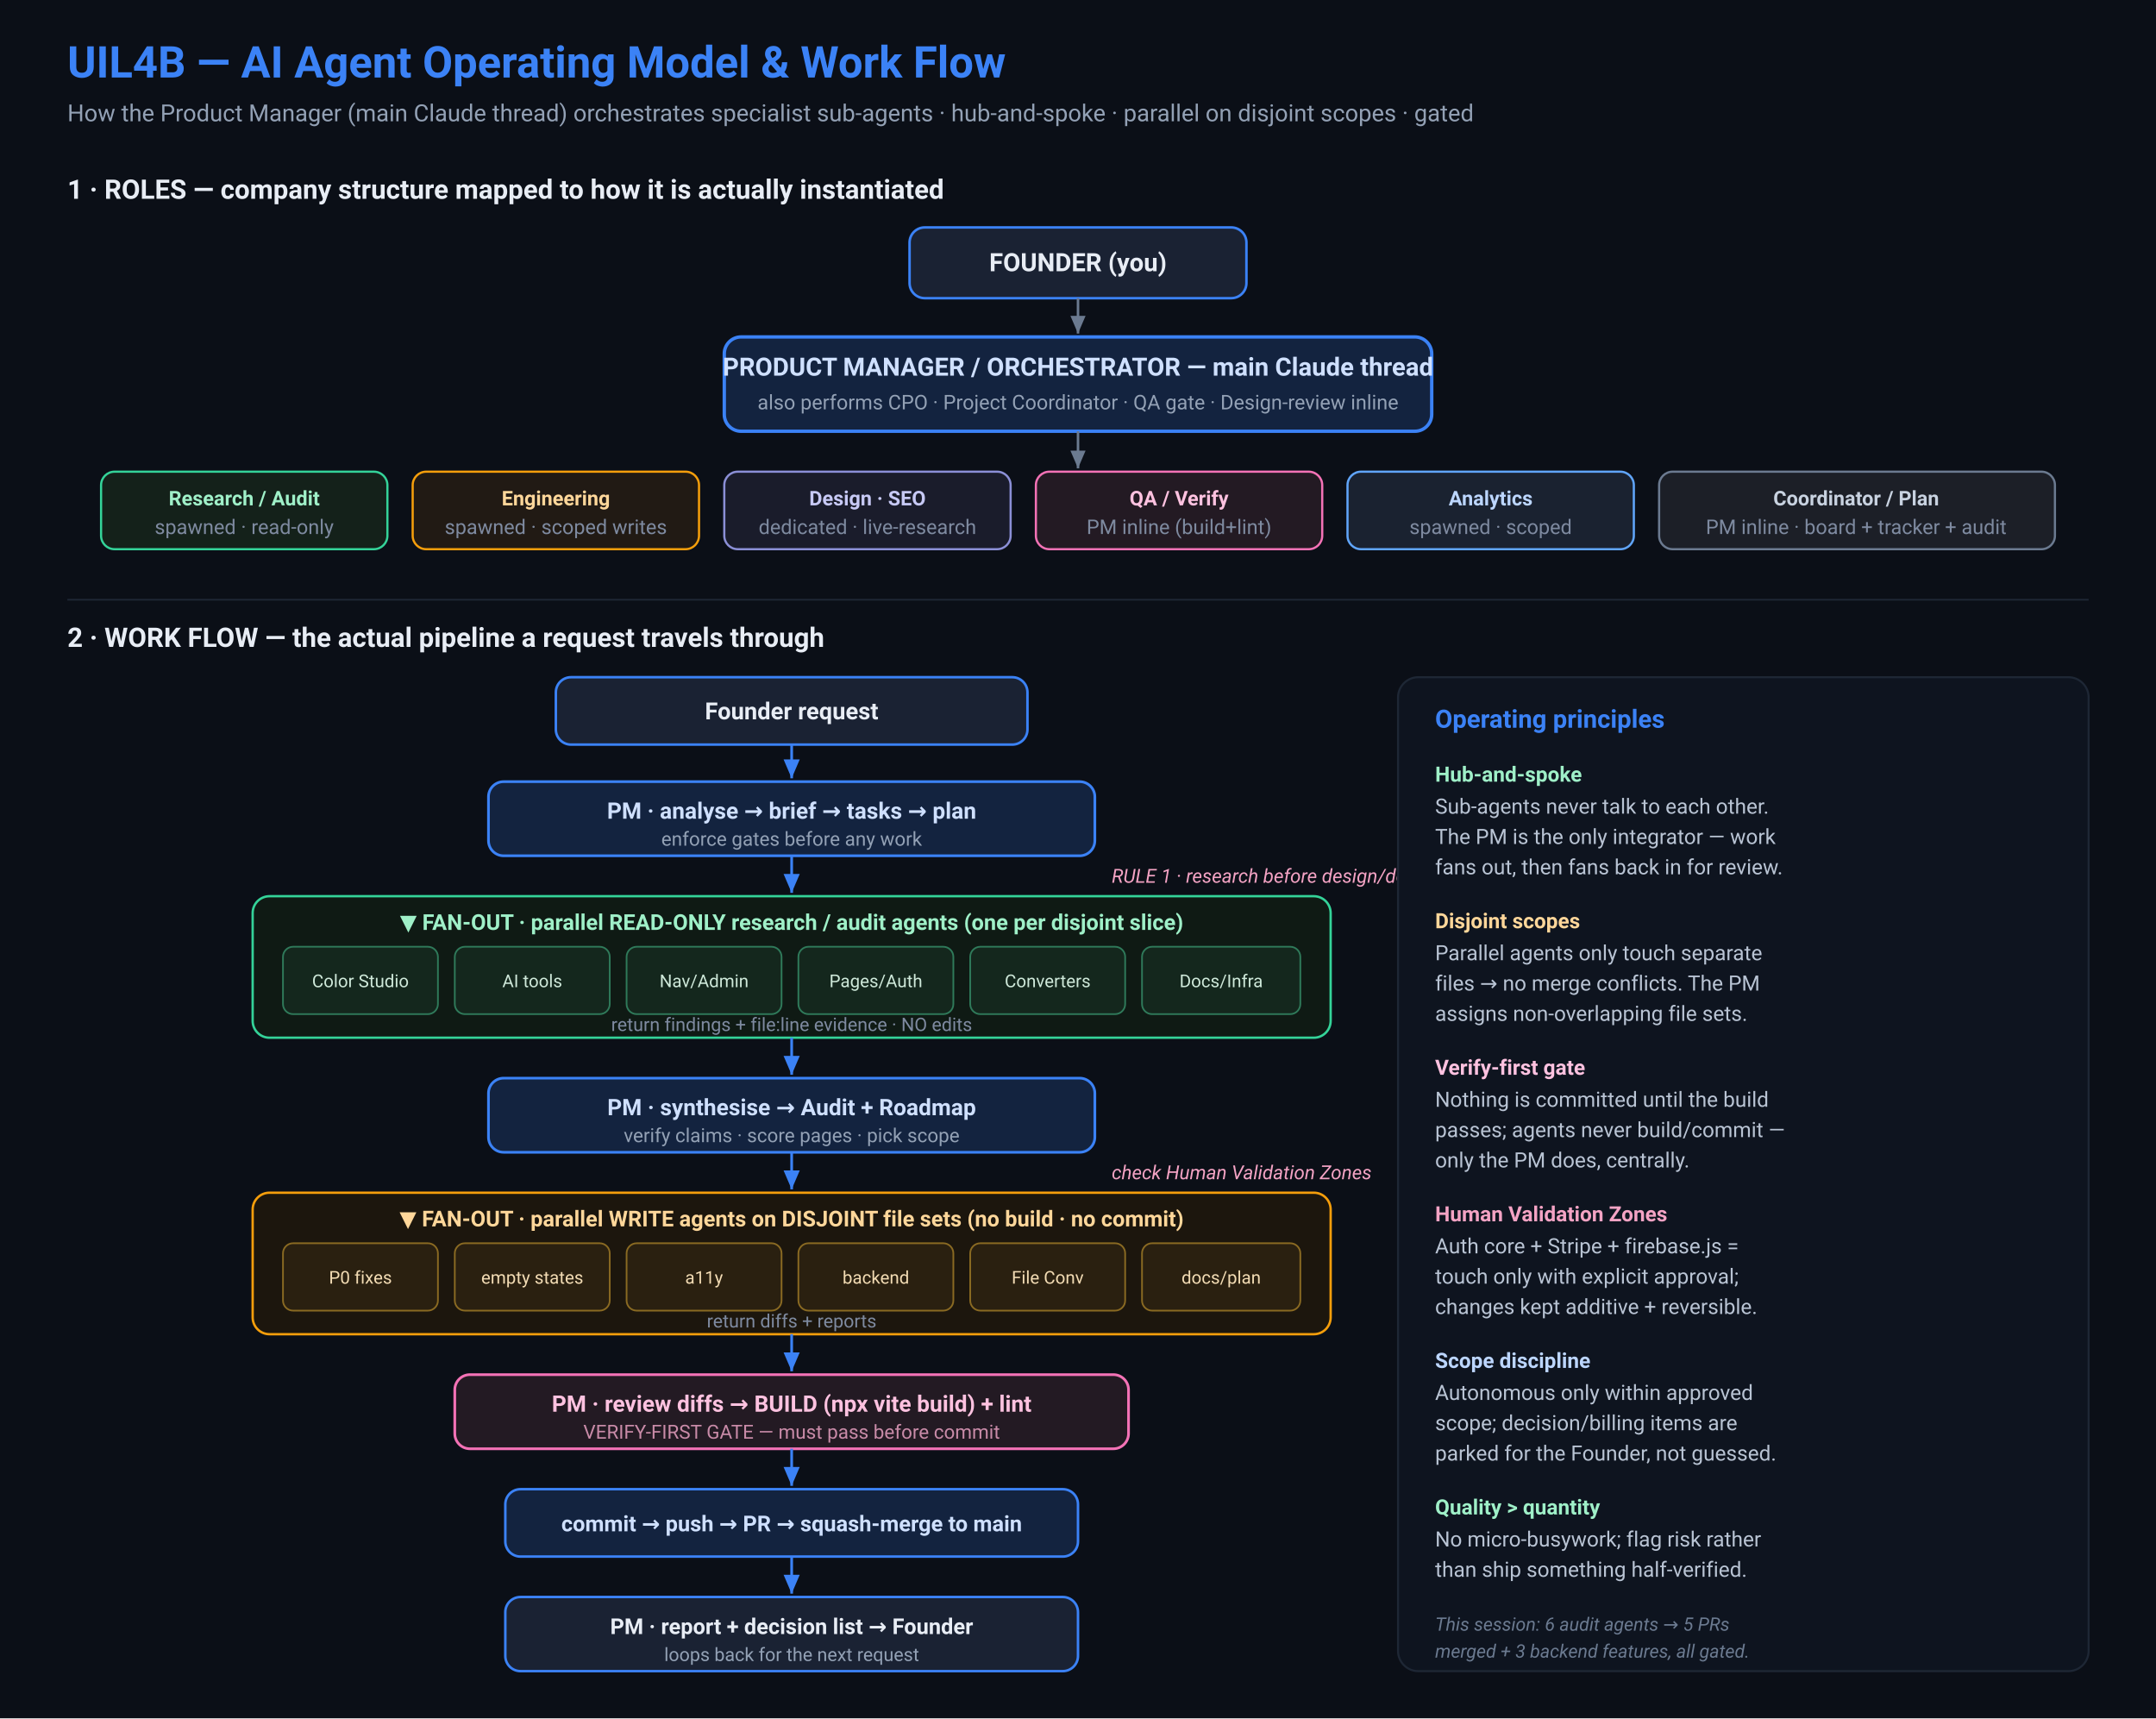
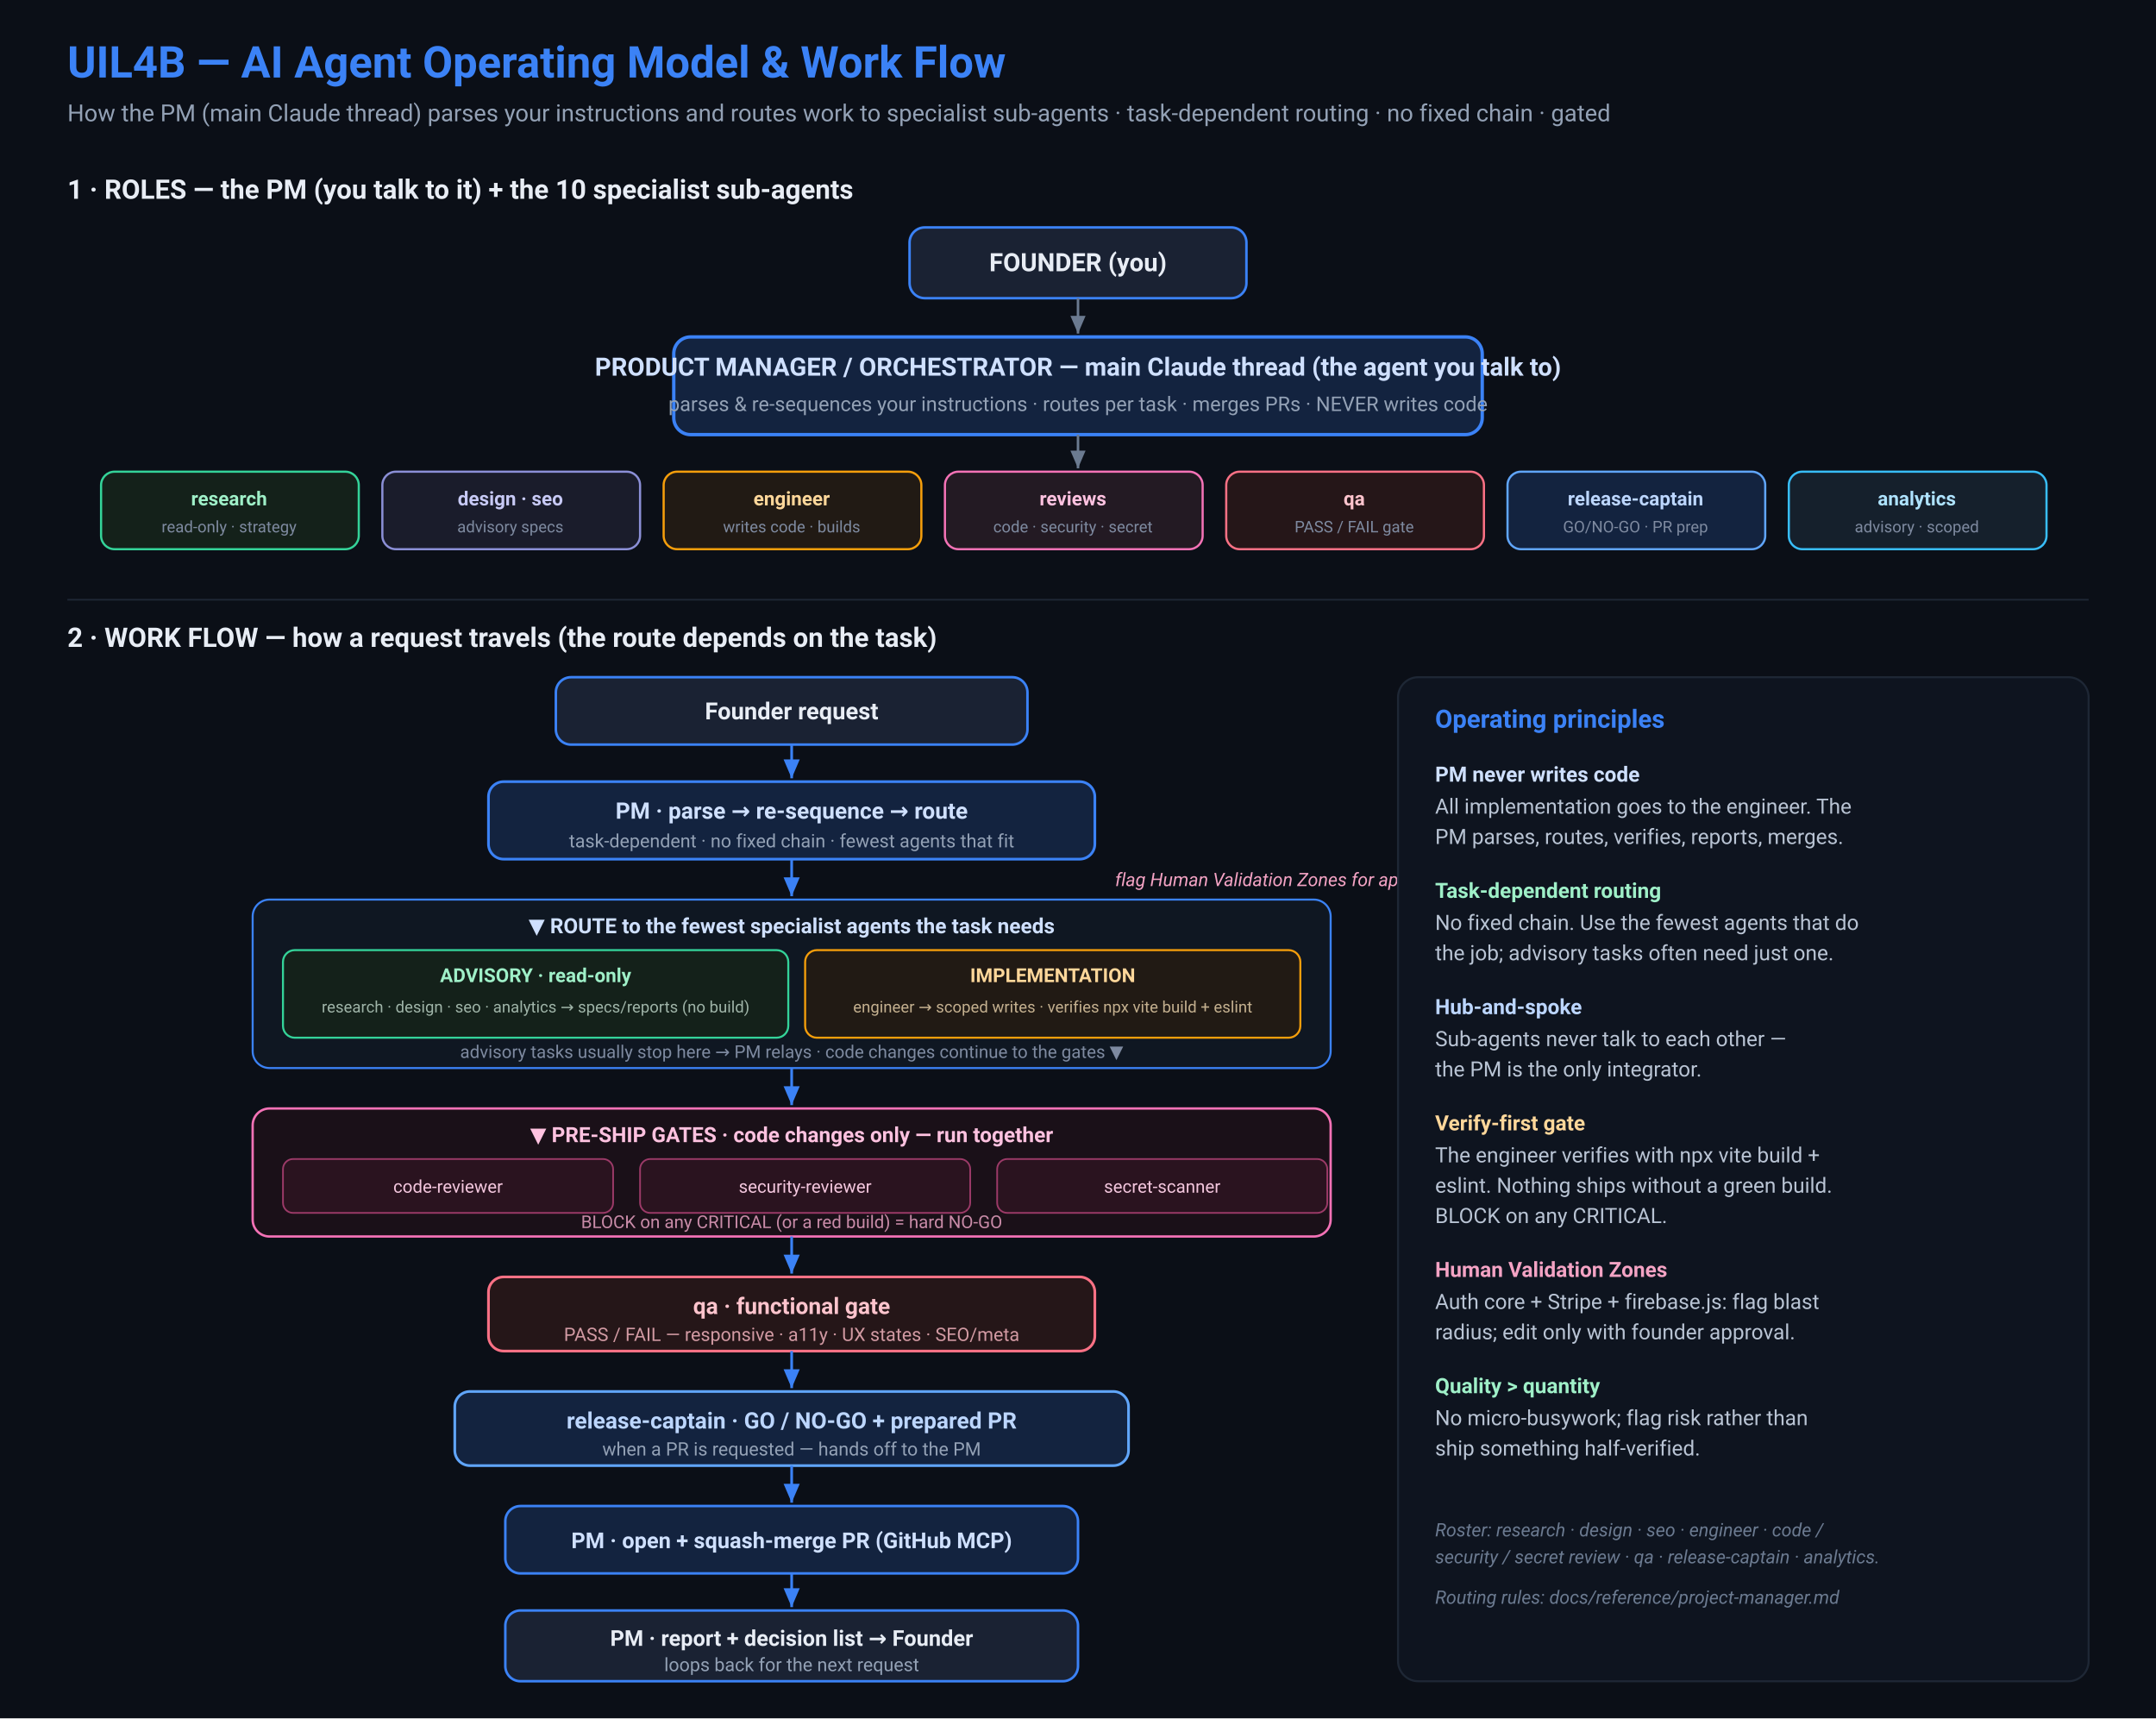
<svg xmlns="http://www.w3.org/2000/svg" viewBox="0 0 1280 1020" font-family="'Segoe UI',Roboto,system-ui,sans-serif">
  <defs>
    <marker id="arr" markerWidth="10" markerHeight="10" refX="7" refY="3" orient="auto" markerUnits="strokeWidth">
      <path d="M0,0 L7,3 L0,6 Z" fill="#6b7a90" />
    </marker>
    <marker id="arrB" markerWidth="10" markerHeight="10" refX="7" refY="3" orient="auto" markerUnits="strokeWidth">
      <path d="M0,0 L7,3 L0,6 Z" fill="#3B82F6" />
    </marker>
  </defs>
  <rect width="1280" height="1020" fill="#0b0f17" />
  <text x="40" y="46" fill="#3B82F6" font-size="26" font-weight="700">UIL4B — AI Agent Operating Model &amp; Work Flow</text>
-   <text x="40" y="72" fill="#93a1b5" font-size="14">How the Product Manager (main Claude thread) orchestrates specialist sub-agents · hub-and-spoke · parallel on disjoint scopes · gated</text>
-   <text x="40" y="118" fill="#e8edf5" font-size="16" font-weight="700">1 · ROLES  —  company structure mapped to how it is actually instantiated</text>
+   <text x="40" y="72" fill="#93a1b5" font-size="14">How the PM (main Claude thread) parses your instructions and routes work to specialist sub-agents · task-dependent routing · no fixed chain · gated</text>
+   <text x="40" y="118" fill="#e8edf5" font-size="16" font-weight="700">1 · ROLES  —  the PM (you talk to it) + the 10 specialist sub-agents</text>
  <rect x="540" y="135" width="200" height="42" rx="9" fill="#1a2233" stroke="#3B82F6" stroke-width="1.5" />
  <text x="640" y="161" fill="#e8edf5" font-size="15" font-weight="700" text-anchor="middle">FOUNDER  (you)</text>
  <line x1="640" y1="177" x2="640" y2="198" stroke="#6b7a90" stroke-width="1.5" marker-end="url(#arr)" />
-   <rect x="430" y="200" width="420" height="56" rx="10" fill="#13233f" stroke="#3B82F6" stroke-width="2" />
-   <text x="640" y="223" fill="#cfe0ff" font-size="15" font-weight="700" text-anchor="middle">PRODUCT MANAGER / ORCHESTRATOR — main Claude thread</text>
-   <text x="640" y="243" fill="#93a1b5" font-size="12" text-anchor="middle">also performs CPO · Project Coordinator · QA gate · Design-review inline</text>
-   <line x1="640" y1="256" x2="640" y2="278" stroke="#6b7a90" stroke-width="1.5" marker-end="url(#arr)" />
-   <g font-size="12" text-anchor="middle">
-     <rect x="60" y="280" width="170" height="46" rx="8" fill="#14211a" stroke="#34d399" stroke-width="1.3" />
-     <text x="145" y="300" fill="#9ff0c8" font-weight="700">Research / Audit</text>
-     <text x="145" y="317" fill="#7e8aa0">spawned · read-only</text>
-     <rect x="245" y="280" width="170" height="46" rx="8" fill="#211a14" stroke="#f59e0b" stroke-width="1.3" />
-     <text x="330" y="300" fill="#ffd79a" font-weight="700">Engineering</text>
-     <text x="330" y="317" fill="#7e8aa0">spawned · scoped writes</text>
-     <rect x="430" y="280" width="170" height="46" rx="8" fill="#1a1c2b" stroke="#8b8fd6" stroke-width="1.3" />
-     <text x="515" y="300" fill="#c7c9f5" font-weight="700">Design · SEO</text>
-     <text x="515" y="317" fill="#7e8aa0">dedicated · live-research</text>
-     <rect x="615" y="280" width="170" height="46" rx="8" fill="#231a23" stroke="#f472b6" stroke-width="1.3" />
-     <text x="700" y="300" fill="#ffc2e0" font-weight="700">QA / Verify</text>
-     <text x="700" y="317" fill="#7e8aa0">PM inline (build+lint)</text>
-     <rect x="800" y="280" width="170" height="46" rx="8" fill="#1a2230" stroke="#60a5fa" stroke-width="1.3" />
-     <text x="885" y="300" fill="#bcd6ff" font-weight="700">Analytics</text>
-     <text x="885" y="317" fill="#7e8aa0">spawned · scoped</text>
-     <rect x="985" y="280" width="235" height="46" rx="8" fill="#1c1f27" stroke="#6b7a90" stroke-width="1.3" />
-     <text x="1102" y="300" fill="#c8d2e0" font-weight="700">Coordinator / Plan</text>
-     <text x="1102" y="317" fill="#7e8aa0">PM inline · board + tracker + audit</text>
+   <rect x="400" y="200" width="480" height="58" rx="10" fill="#13233f" stroke="#3B82F6" stroke-width="2" />
+   <text x="640" y="223" fill="#cfe0ff" font-size="15" font-weight="700" text-anchor="middle">PRODUCT MANAGER / ORCHESTRATOR — main Claude thread (the agent you talk to)</text>
+   <text x="640" y="244" fill="#93a1b5" font-size="12" text-anchor="middle">parses &amp; re-sequences your instructions · routes per task · merges PRs · NEVER writes code</text>
+   <line x1="640" y1="258" x2="640" y2="278" stroke="#6b7a90" stroke-width="1.5" marker-end="url(#arr)" />
+   <g text-anchor="middle">
+     <rect x="60" y="280" width="153" height="46" rx="8" fill="#14211a" stroke="#34d399" stroke-width="1.3" />
+     <text x="136" y="300" fill="#9ff0c8" font-size="11.5" font-weight="700">research</text>
+     <text x="136" y="316" fill="#7e8aa0" font-size="9.5">read-only · strategy</text>
+     <rect x="227" y="280" width="153" height="46" rx="8" fill="#1a1c2b" stroke="#8b8fd6" stroke-width="1.3" />
+     <text x="303" y="300" fill="#c7c9f5" font-size="11.5" font-weight="700">design · seo</text>
+     <text x="303" y="316" fill="#7e8aa0" font-size="9.5">advisory specs</text>
+     <rect x="394" y="280" width="153" height="46" rx="8" fill="#211a14" stroke="#f59e0b" stroke-width="1.3" />
+     <text x="470" y="300" fill="#ffd79a" font-size="11.5" font-weight="700">engineer</text>
+     <text x="470" y="316" fill="#7e8aa0" font-size="9.5">writes code · builds</text>
+     <rect x="561" y="280" width="153" height="46" rx="8" fill="#231a23" stroke="#f472b6" stroke-width="1.3" />
+     <text x="637" y="300" fill="#ffc2e0" font-size="11.5" font-weight="700">reviews</text>
+     <text x="637" y="316" fill="#7e8aa0" font-size="9.5">code · security · secret</text>
+     <rect x="728" y="280" width="153" height="46" rx="8" fill="#251618" stroke="#fb7185" stroke-width="1.3" />
+     <text x="804" y="300" fill="#ffc4cd" font-size="11.5" font-weight="700">qa</text>
+     <text x="804" y="316" fill="#7e8aa0" font-size="9.5">PASS / FAIL gate</text>
+     <rect x="895" y="280" width="153" height="46" rx="8" fill="#13233f" stroke="#60a5fa" stroke-width="1.3" />
+     <text x="971" y="300" fill="#bcd6ff" font-size="11.5" font-weight="700">release-captain</text>
+     <text x="971" y="316" fill="#7e8aa0" font-size="9.5">GO/NO-GO · PR prep</text>
+     <rect x="1062" y="280" width="153" height="46" rx="8" fill="#15202c" stroke="#38bdf8" stroke-width="1.3" />
+     <text x="1138" y="300" fill="#aee3ff" font-size="11.5" font-weight="700">analytics</text>
+     <text x="1138" y="316" fill="#7e8aa0" font-size="9.5">advisory · scoped</text>
  </g>
  <line x1="40" y1="356" x2="1240" y2="356" stroke="#1e2735" stroke-width="1" />
-   <text x="40" y="384" fill="#e8edf5" font-size="16" font-weight="700">2 · WORK FLOW  —  the actual pipeline a request travels through</text>
+   <text x="40" y="384" fill="#e8edf5" font-size="16" font-weight="700">2 · WORK FLOW  —  how a request travels (the route depends on the task)</text>
  <rect x="330" y="402" width="280" height="40" rx="9" fill="#1a2233" stroke="#3B82F6" stroke-width="1.5" />
  <text x="470" y="427" fill="#e8edf5" font-size="14" font-weight="700" text-anchor="middle">Founder request</text>
  <line x1="470" y1="442" x2="470" y2="462" stroke="#3B82F6" stroke-width="1.6" marker-end="url(#arrB)" />
-   <rect x="290" y="464" width="360" height="44" rx="9" fill="#13233f" stroke="#3B82F6" stroke-width="1.6" />
-   <text x="470" y="486" fill="#cfe0ff" font-size="13.5" font-weight="700" text-anchor="middle">PM · analyse → brief → tasks → plan</text>
-   <text x="470" y="502" fill="#93a1b5" font-size="11.5" text-anchor="middle">enforce gates before any work</text>
-   <line x1="470" y1="508" x2="470" y2="530" stroke="#3B82F6" stroke-width="1.6" marker-end="url(#arrB)" />
-   <text x="660" y="524" fill="#f4a3c4" font-size="11.5" font-style="italic">RULE 1 · research before design/dev</text>
-   <rect x="150" y="532" width="640" height="84" rx="10" fill="#0f1a14" stroke="#34d399" stroke-width="1.4" />
-   <text x="470" y="552" fill="#9ff0c8" font-size="13" font-weight="700" text-anchor="middle">▼ FAN-OUT · parallel READ-ONLY research / audit agents (one per disjoint slice)</text>
-   <g font-size="10.5" text-anchor="middle" fill="#cfe9da">
-     <rect x="168" y="562" width="92" height="40" rx="6" fill="#14271d" stroke="#2f7a5a" />
-     <text x="214" y="586">Color Studio</text>
-     <rect x="270" y="562" width="92" height="40" rx="6" fill="#14271d" stroke="#2f7a5a" />
-     <text x="316" y="586">AI tools</text>
-     <rect x="372" y="562" width="92" height="40" rx="6" fill="#14271d" stroke="#2f7a5a" />
-     <text x="418" y="586">Nav/Admin</text>
-     <rect x="474" y="562" width="92" height="40" rx="6" fill="#14271d" stroke="#2f7a5a" />
-     <text x="520" y="586">Pages/Auth</text>
-     <rect x="576" y="562" width="92" height="40" rx="6" fill="#14271d" stroke="#2f7a5a" />
-     <text x="622" y="586">Converters</text>
-     <rect x="678" y="562" width="94" height="40" rx="6" fill="#14271d" stroke="#2f7a5a" />
-     <text x="725" y="586">Docs/Infra</text>
+   <rect x="290" y="464" width="360" height="46" rx="9" fill="#13233f" stroke="#3B82F6" stroke-width="1.6" />
+   <text x="470" y="486" fill="#cfe0ff" font-size="13.5" font-weight="700" text-anchor="middle">PM · parse → re-sequence → route</text>
+   <text x="470" y="503" fill="#93a1b5" font-size="11" text-anchor="middle">task-dependent · no fixed chain · fewest agents that fit</text>
+   <line x1="470" y1="510" x2="470" y2="532" stroke="#3B82F6" stroke-width="1.6" marker-end="url(#arrB)" />
+   <text x="662" y="526" fill="#f4a3c4" font-size="11" font-style="italic">flag Human Validation Zones for approval</text>
+   <rect x="150" y="534" width="640" height="100" rx="10" fill="#0f1722" stroke="#3B82F6" stroke-width="1.2" />
+   <text x="470" y="554" fill="#cfe0ff" font-size="12.5" font-weight="700" text-anchor="middle">▼ ROUTE to the fewest specialist agents the task needs</text>
+   <rect x="168" y="564" width="300" height="52" rx="7" fill="#14211a" stroke="#34d399" stroke-width="1.2" />
+   <text x="318" y="583" fill="#9ff0c8" font-size="11.5" font-weight="700" text-anchor="middle">ADVISORY · read-only</text>
+   <text x="318" y="601" fill="#9fb4a8" font-size="9.5" text-anchor="middle">research · design · seo · analytics → specs/reports (no build)</text>
+   <rect x="478" y="564" width="294" height="52" rx="7" fill="#211a14" stroke="#f59e0b" stroke-width="1.2" />
+   <text x="625" y="583" fill="#ffd79a" font-size="11.5" font-weight="700" text-anchor="middle">IMPLEMENTATION</text>
+   <text x="625" y="601" fill="#c4b08f" font-size="9.5" text-anchor="middle">engineer → scoped writes · verifies npx vite build + eslint</text>
+   <text x="470" y="628" fill="#7e8aa0" font-size="10.5" text-anchor="middle">advisory tasks usually stop here → PM relays · code changes continue to the gates ▼</text>
+   <line x1="470" y1="634" x2="470" y2="656" stroke="#3B82F6" stroke-width="1.6" marker-end="url(#arrB)" />
+   <rect x="150" y="658" width="640" height="76" rx="10" fill="#1a1018" stroke="#f472b6" stroke-width="1.4" />
+   <text x="470" y="678" fill="#ffc2e0" font-size="12.5" font-weight="700" text-anchor="middle">▼ PRE-SHIP GATES · code changes only — run together</text>
+   <g text-anchor="middle" font-size="10.5" fill="#f3c6dd">
+     <rect x="168" y="688" width="196" height="32" rx="6" fill="#2a131f" stroke="#9c3a68" />
+     <text x="266" y="708">code-reviewer</text>
+     <rect x="380" y="688" width="196" height="32" rx="6" fill="#2a131f" stroke="#9c3a68" />
+     <text x="478" y="708">security-reviewer</text>
+     <rect x="592" y="688" width="196" height="32" rx="6" fill="#2a131f" stroke="#9c3a68" />
+     <text x="690" y="708">secret-scanner</text>
  </g>
-   <text x="470" y="612" fill="#7e8aa0" font-size="11" text-anchor="middle">return findings + file:line evidence · NO edits</text>
-   <line x1="470" y1="616" x2="470" y2="638" stroke="#3B82F6" stroke-width="1.6" marker-end="url(#arrB)" />
-   <rect x="290" y="640" width="360" height="44" rx="9" fill="#13233f" stroke="#3B82F6" stroke-width="1.6" />
-   <text x="470" y="662" fill="#cfe0ff" font-size="13.5" font-weight="700" text-anchor="middle">PM · synthesise → Audit + Roadmap</text>
-   <text x="470" y="678" fill="#93a1b5" font-size="11.5" text-anchor="middle">verify claims · score pages · pick scope</text>
-   <line x1="470" y1="684" x2="470" y2="706" stroke="#3B82F6" stroke-width="1.6" marker-end="url(#arrB)" />
-   <text x="660" y="700" fill="#f4a3c4" font-size="11.5" font-style="italic">check Human Validation Zones</text>
-   <rect x="150" y="708" width="640" height="84" rx="10" fill="#1c160d" stroke="#f59e0b" stroke-width="1.4" />
-   <text x="470" y="728" fill="#ffd79a" font-size="13" font-weight="700" text-anchor="middle">▼ FAN-OUT · parallel WRITE agents on DISJOINT file sets (no build · no commit)</text>
-   <g font-size="10.5" text-anchor="middle" fill="#f3dcb4">
-     <rect x="168" y="738" width="92" height="40" rx="6" fill="#2a2010" stroke="#8a6a22" />
-     <text x="214" y="762">P0 fixes</text>
-     <rect x="270" y="738" width="92" height="40" rx="6" fill="#2a2010" stroke="#8a6a22" />
-     <text x="316" y="762">empty states</text>
-     <rect x="372" y="738" width="92" height="40" rx="6" fill="#2a2010" stroke="#8a6a22" />
-     <text x="418" y="762">a11y</text>
-     <rect x="474" y="738" width="92" height="40" rx="6" fill="#2a2010" stroke="#8a6a22" />
-     <text x="520" y="762">backend</text>
-     <rect x="576" y="738" width="92" height="40" rx="6" fill="#2a2010" stroke="#8a6a22" />
-     <text x="622" y="762">File Conv</text>
-     <rect x="678" y="738" width="94" height="40" rx="6" fill="#2a2010" stroke="#8a6a22" />
-     <text x="725" y="762">docs/plan</text>
-   </g>
-   <text x="470" y="788" fill="#7e8aa0" font-size="11" text-anchor="middle">return diffs + reports</text>
-   <line x1="470" y1="792" x2="470" y2="814" stroke="#3B82F6" stroke-width="1.6" marker-end="url(#arrB)" />
-   <rect x="270" y="816" width="400" height="44" rx="9" fill="#231a23" stroke="#f472b6" stroke-width="1.6" />
-   <text x="470" y="838" fill="#ffc2e0" font-size="13.5" font-weight="700" text-anchor="middle">PM · review diffs → BUILD (npx vite build) + lint</text>
-   <text x="470" y="854" fill="#c98ba8" font-size="11.5" text-anchor="middle">VERIFY-FIRST GATE — must pass before commit</text>
-   <line x1="470" y1="860" x2="470" y2="882" stroke="#3B82F6" stroke-width="1.6" marker-end="url(#arrB)" />
-   <rect x="300" y="884" width="340" height="40" rx="9" fill="#13233f" stroke="#3B82F6" stroke-width="1.5" />
-   <text x="470" y="909" fill="#cfe0ff" font-size="13" font-weight="700" text-anchor="middle">commit → push → PR → squash-merge to main</text>
-   <line x1="470" y1="924" x2="470" y2="946" stroke="#3B82F6" stroke-width="1.6" marker-end="url(#arrB)" />
-   <rect x="300" y="948" width="340" height="44" rx="9" fill="#1a2233" stroke="#3B82F6" stroke-width="1.5" />
-   <text x="470" y="970" fill="#e8edf5" font-size="13" font-weight="700" text-anchor="middle">PM · report + decision list → Founder</text>
-   <text x="470" y="986" fill="#93a1b5" font-size="11" text-anchor="middle">loops back for the next request</text>
-   <rect x="830" y="402" width="410" height="590" rx="12" fill="#0e141f" stroke="#1e2735" stroke-width="1.2" />
+   <text x="470" y="729" fill="#c98ba8" font-size="10.5" text-anchor="middle">BLOCK on any CRITICAL (or a red build) = hard NO-GO</text>
+   <line x1="470" y1="734" x2="470" y2="756" stroke="#3B82F6" stroke-width="1.6" marker-end="url(#arrB)" />
+   <rect x="290" y="758" width="360" height="44" rx="9" fill="#251618" stroke="#fb7185" stroke-width="1.6" />
+   <text x="470" y="780" fill="#ffc4cd" font-size="13.5" font-weight="700" text-anchor="middle">qa · functional gate</text>
+   <text x="470" y="796" fill="#d29aa3" font-size="11" text-anchor="middle">PASS / FAIL — responsive · a11y · UX states · SEO/meta</text>
+   <line x1="470" y1="802" x2="470" y2="824" stroke="#3B82F6" stroke-width="1.6" marker-end="url(#arrB)" />
+   <rect x="270" y="826" width="400" height="44" rx="9" fill="#13233f" stroke="#60a5fa" stroke-width="1.6" />
+   <text x="470" y="848" fill="#bcd6ff" font-size="13.5" font-weight="700" text-anchor="middle">release-captain · GO / NO-GO + prepared PR</text>
+   <text x="470" y="864" fill="#93a1b5" font-size="11" text-anchor="middle">when a PR is requested — hands off to the PM</text>
+   <line x1="470" y1="870" x2="470" y2="892" stroke="#3B82F6" stroke-width="1.6" marker-end="url(#arrB)" />
+   <rect x="300" y="894" width="340" height="40" rx="9" fill="#13233f" stroke="#3B82F6" stroke-width="1.5" />
+   <text x="470" y="919" fill="#cfe0ff" font-size="13" font-weight="700" text-anchor="middle">PM · open + squash-merge PR (GitHub MCP)</text>
+   <line x1="470" y1="934" x2="470" y2="954" stroke="#3B82F6" stroke-width="1.6" marker-end="url(#arrB)" />
+   <rect x="300" y="956" width="340" height="42" rx="9" fill="#1a2233" stroke="#3B82F6" stroke-width="1.5" />
+   <text x="470" y="977" fill="#e8edf5" font-size="13" font-weight="700" text-anchor="middle">PM · report + decision list → Founder</text>
+   <text x="470" y="992" fill="#93a1b5" font-size="11" text-anchor="middle">loops back for the next request</text>
+   <rect x="830" y="402" width="410" height="596" rx="12" fill="#0e141f" stroke="#1e2735" stroke-width="1.2" />
  <text x="852" y="432" fill="#3B82F6" font-size="15" font-weight="700">Operating principles</text>
  <g font-size="12.5">
-     <text x="852" y="464" fill="#9ff0c8" font-weight="700">Hub-and-spoke</text>
-     <text x="852" y="483" fill="#b9c4d4">Sub-agents never talk to each other.</text>
-     <text x="852" y="501" fill="#b9c4d4">The PM is the only integrator — work</text>
-     <text x="852" y="519" fill="#b9c4d4">fans out, then fans back in for review.</text>
-     <text x="852" y="551" fill="#ffd79a" font-weight="700">Disjoint scopes</text>
-     <text x="852" y="570" fill="#b9c4d4">Parallel agents only touch separate</text>
-     <text x="852" y="588" fill="#b9c4d4">files → no merge conflicts. The PM</text>
-     <text x="852" y="606" fill="#b9c4d4">assigns non-overlapping file sets.</text>
-     <text x="852" y="638" fill="#ffc2e0" font-weight="700">Verify-first gate</text>
-     <text x="852" y="657" fill="#b9c4d4">Nothing is committed until the build</text>
-     <text x="852" y="675" fill="#b9c4d4">passes; agents never build/commit —</text>
-     <text x="852" y="693" fill="#b9c4d4">only the PM does, centrally.</text>
-     <text x="852" y="725" fill="#f4a3c4" font-weight="700">Human Validation Zones</text>
-     <text x="852" y="744" fill="#b9c4d4">Auth core + Stripe + firebase.js =</text>
-     <text x="852" y="762" fill="#b9c4d4">touch only with explicit approval;</text>
-     <text x="852" y="780" fill="#b9c4d4">changes kept additive + reversible.</text>
-     <text x="852" y="812" fill="#bcd6ff" font-weight="700">Scope discipline</text>
-     <text x="852" y="831" fill="#b9c4d4">Autonomous only within approved</text>
-     <text x="852" y="849" fill="#b9c4d4">scope; decision/billing items are</text>
-     <text x="852" y="867" fill="#b9c4d4">parked for the Founder, not guessed.</text>
-     <text x="852" y="899" fill="#9ff0c8" font-weight="700">Quality &gt; quantity</text>
-     <text x="852" y="918" fill="#b9c4d4">No micro-busywork; flag risk rather</text>
-     <text x="852" y="936" fill="#b9c4d4">than ship something half-verified.</text>
-     <text x="852" y="968" fill="#6b7a90" font-size="11" font-style="italic">This session: 6 audit agents → 5 PRs</text>
-     <text x="852" y="984" fill="#6b7a90" font-size="11" font-style="italic">merged + 3 backend features, all gated.</text>
+     <text x="852" y="464" fill="#cfe0ff" font-weight="700">PM never writes code</text>
+     <text x="852" y="483" fill="#b9c4d4">All implementation goes to the engineer. The</text>
+     <text x="852" y="501" fill="#b9c4d4">PM parses, routes, verifies, reports, merges.</text>
+     <text x="852" y="533" fill="#9ff0c8" font-weight="700">Task-dependent routing</text>
+     <text x="852" y="552" fill="#b9c4d4">No fixed chain. Use the fewest agents that do</text>
+     <text x="852" y="570" fill="#b9c4d4">the job; advisory tasks often need just one.</text>
+     <text x="852" y="602" fill="#bcd6ff" font-weight="700">Hub-and-spoke</text>
+     <text x="852" y="621" fill="#b9c4d4">Sub-agents never talk to each other —</text>
+     <text x="852" y="639" fill="#b9c4d4">the PM is the only integrator.</text>
+     <text x="852" y="671" fill="#ffd79a" font-weight="700">Verify-first gate</text>
+     <text x="852" y="690" fill="#b9c4d4">The engineer verifies with npx vite build +</text>
+     <text x="852" y="708" fill="#b9c4d4">eslint. Nothing ships without a green build.</text>
+     <text x="852" y="726" fill="#b9c4d4">BLOCK on any CRITICAL.</text>
+     <text x="852" y="758" fill="#f4a3c4" font-weight="700">Human Validation Zones</text>
+     <text x="852" y="777" fill="#b9c4d4">Auth core + Stripe + firebase.js: flag blast</text>
+     <text x="852" y="795" fill="#b9c4d4">radius; edit only with founder approval.</text>
+     <text x="852" y="827" fill="#9ff0c8" font-weight="700">Quality &gt; quantity</text>
+     <text x="852" y="846" fill="#b9c4d4">No micro-busywork; flag risk rather than</text>
+     <text x="852" y="864" fill="#b9c4d4">ship something half-verified.</text>
+     <text x="852" y="912" fill="#6b7a90" font-size="11" font-style="italic">Roster: research · design · seo · engineer · code /</text>
+     <text x="852" y="928" fill="#6b7a90" font-size="11" font-style="italic">security / secret review · qa · release-captain · analytics.</text>
+     <text x="852" y="952" fill="#6b7a90" font-size="11" font-style="italic">Routing rules: docs/reference/project-manager.md</text>
  </g>
</svg>
